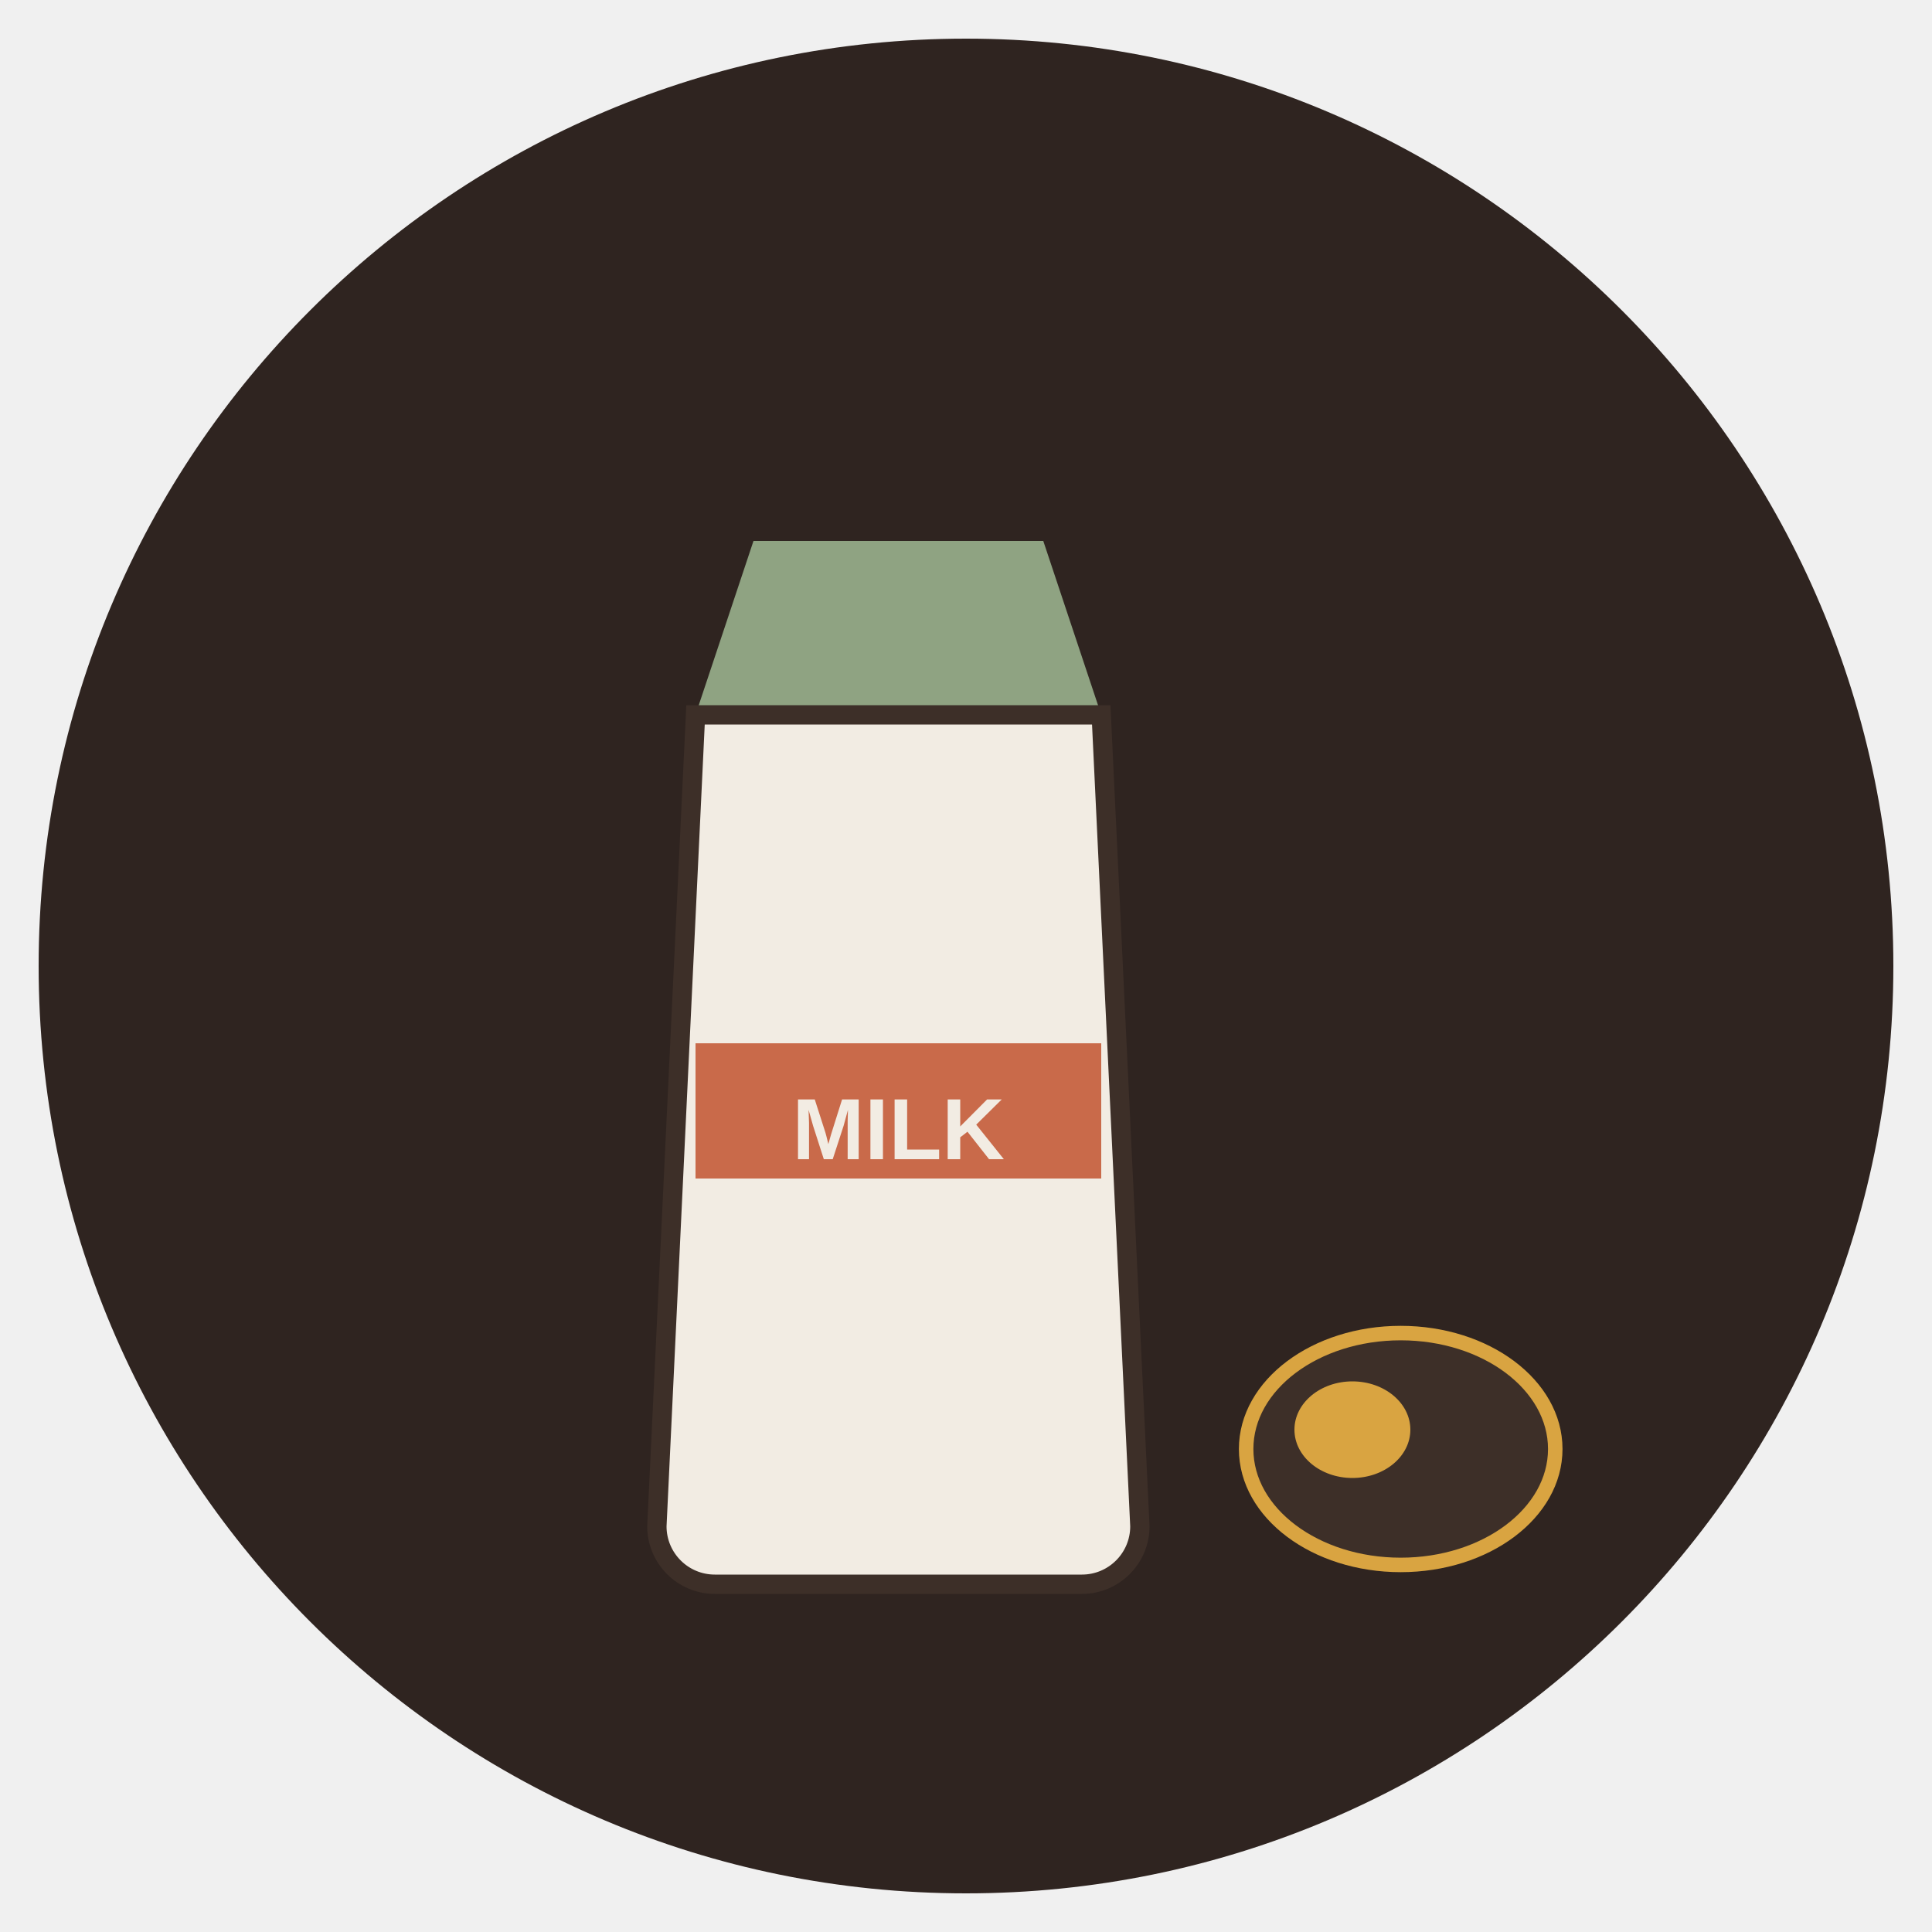
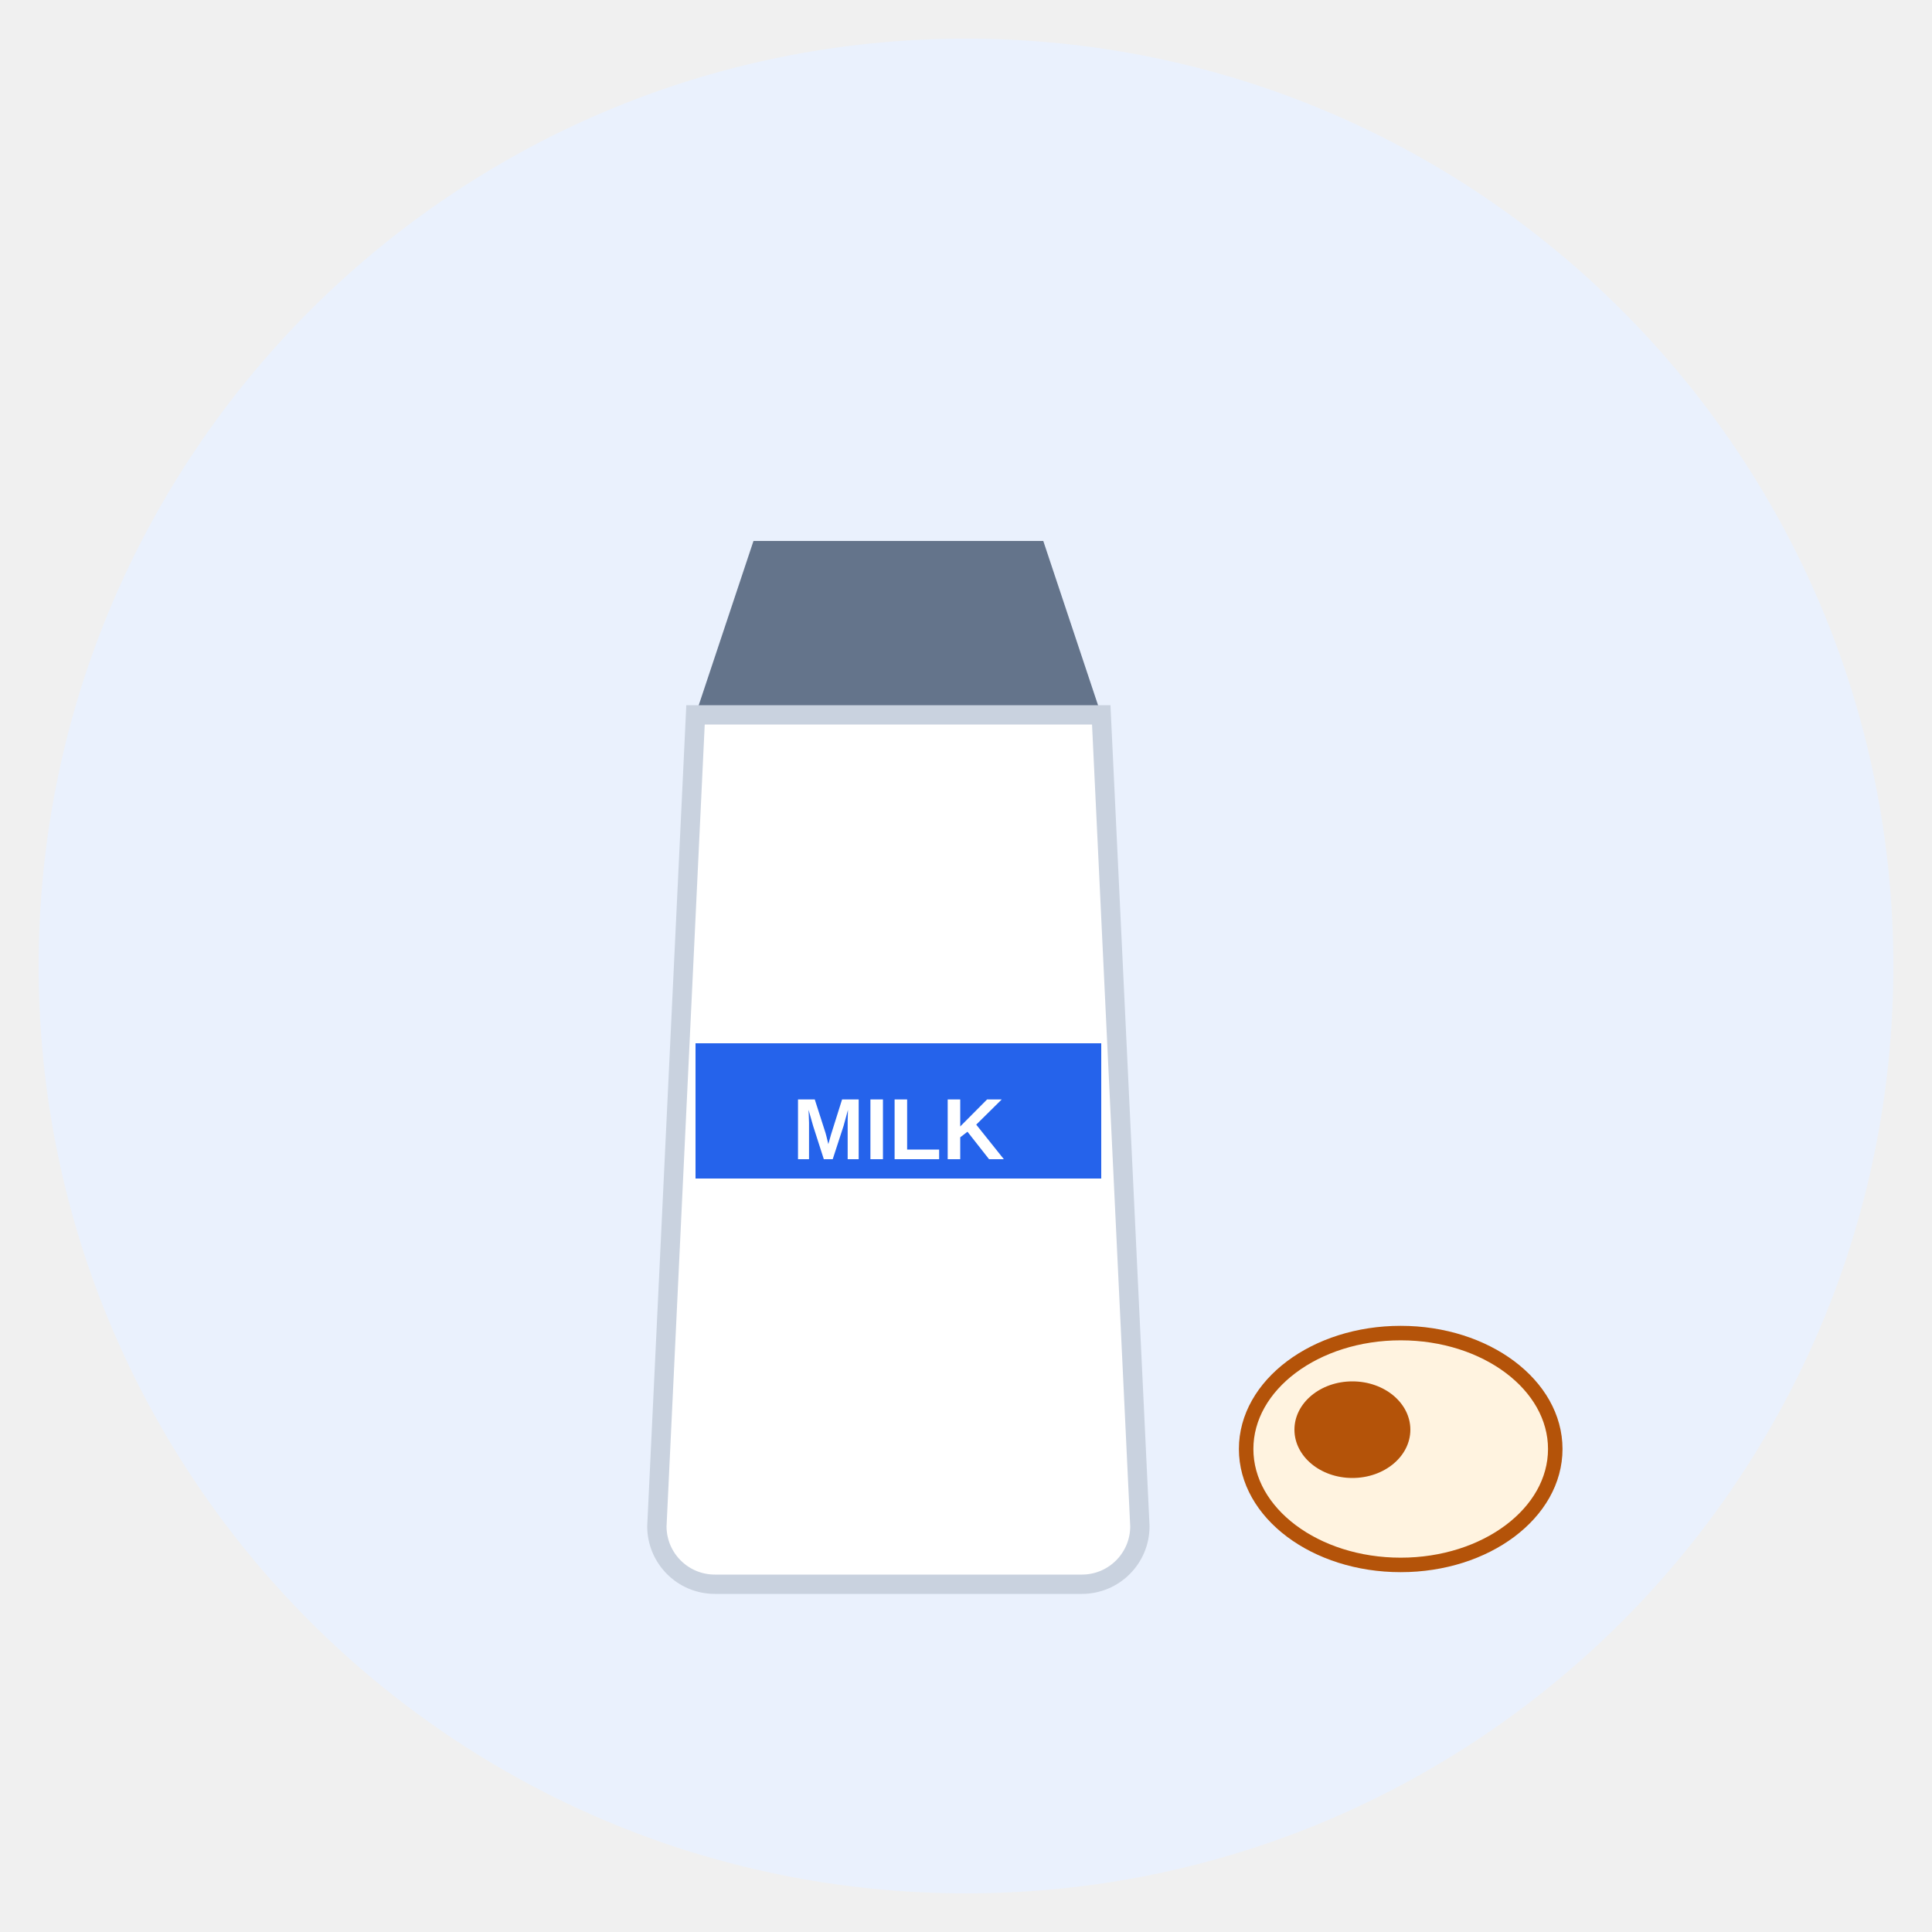
<svg xmlns="http://www.w3.org/2000/svg" viewBox="0 0 200 200" role="img" aria-label="Dairy and eggs">
-   <circle cx="100" cy="100" r="96" fill="#2f2420" />
-   <path d="M78 56h30l6 18h-42z" fill="#8fa382" />
-   <path d="M72 74h42l4 84a6 6 0 0 1-6 6H74a6 6 0 0 1-6-6z" fill="#f2ece3" stroke="#3d2f28" stroke-width="2" />
-   <rect x="72" y="108" width="42" height="14" fill="#c96a4a" />
-   <text x="93" y="120" font-family="Arial, sans-serif" font-size="9" fill="#f2ece3" text-anchor="middle" font-weight="700">MILK</text>
-   <ellipse cx="145" cy="150" rx="16" ry="12" fill="#3d2f28" stroke="#d9a441" stroke-width="1.5" />
-   <ellipse cx="140" cy="148" rx="6" ry="5" fill="#d9a441" />
+   <circle cx="100" cy="100" r="96" fill="#eaf1fd" />
+   <path d="M78 56h30l6 18h-42z" fill="#64748b" />
+   <path d="M72 74h42l4 84a6 6 0 0 1-6 6H74a6 6 0 0 1-6-6z" fill="#ffffff" stroke="#c9d2df" stroke-width="2" />
+   <rect x="72" y="108" width="42" height="14" fill="#2563eb" />
+   <text x="93" y="120" font-family="Arial, sans-serif" font-size="9" fill="#ffffff" text-anchor="middle" font-weight="700">MILK</text>
+   <ellipse cx="145" cy="150" rx="16" ry="12" fill="#fff3e0" stroke="#b45309" stroke-width="1.5" />
+   <ellipse cx="140" cy="148" rx="6" ry="5" fill="#b45309" />
</svg>
